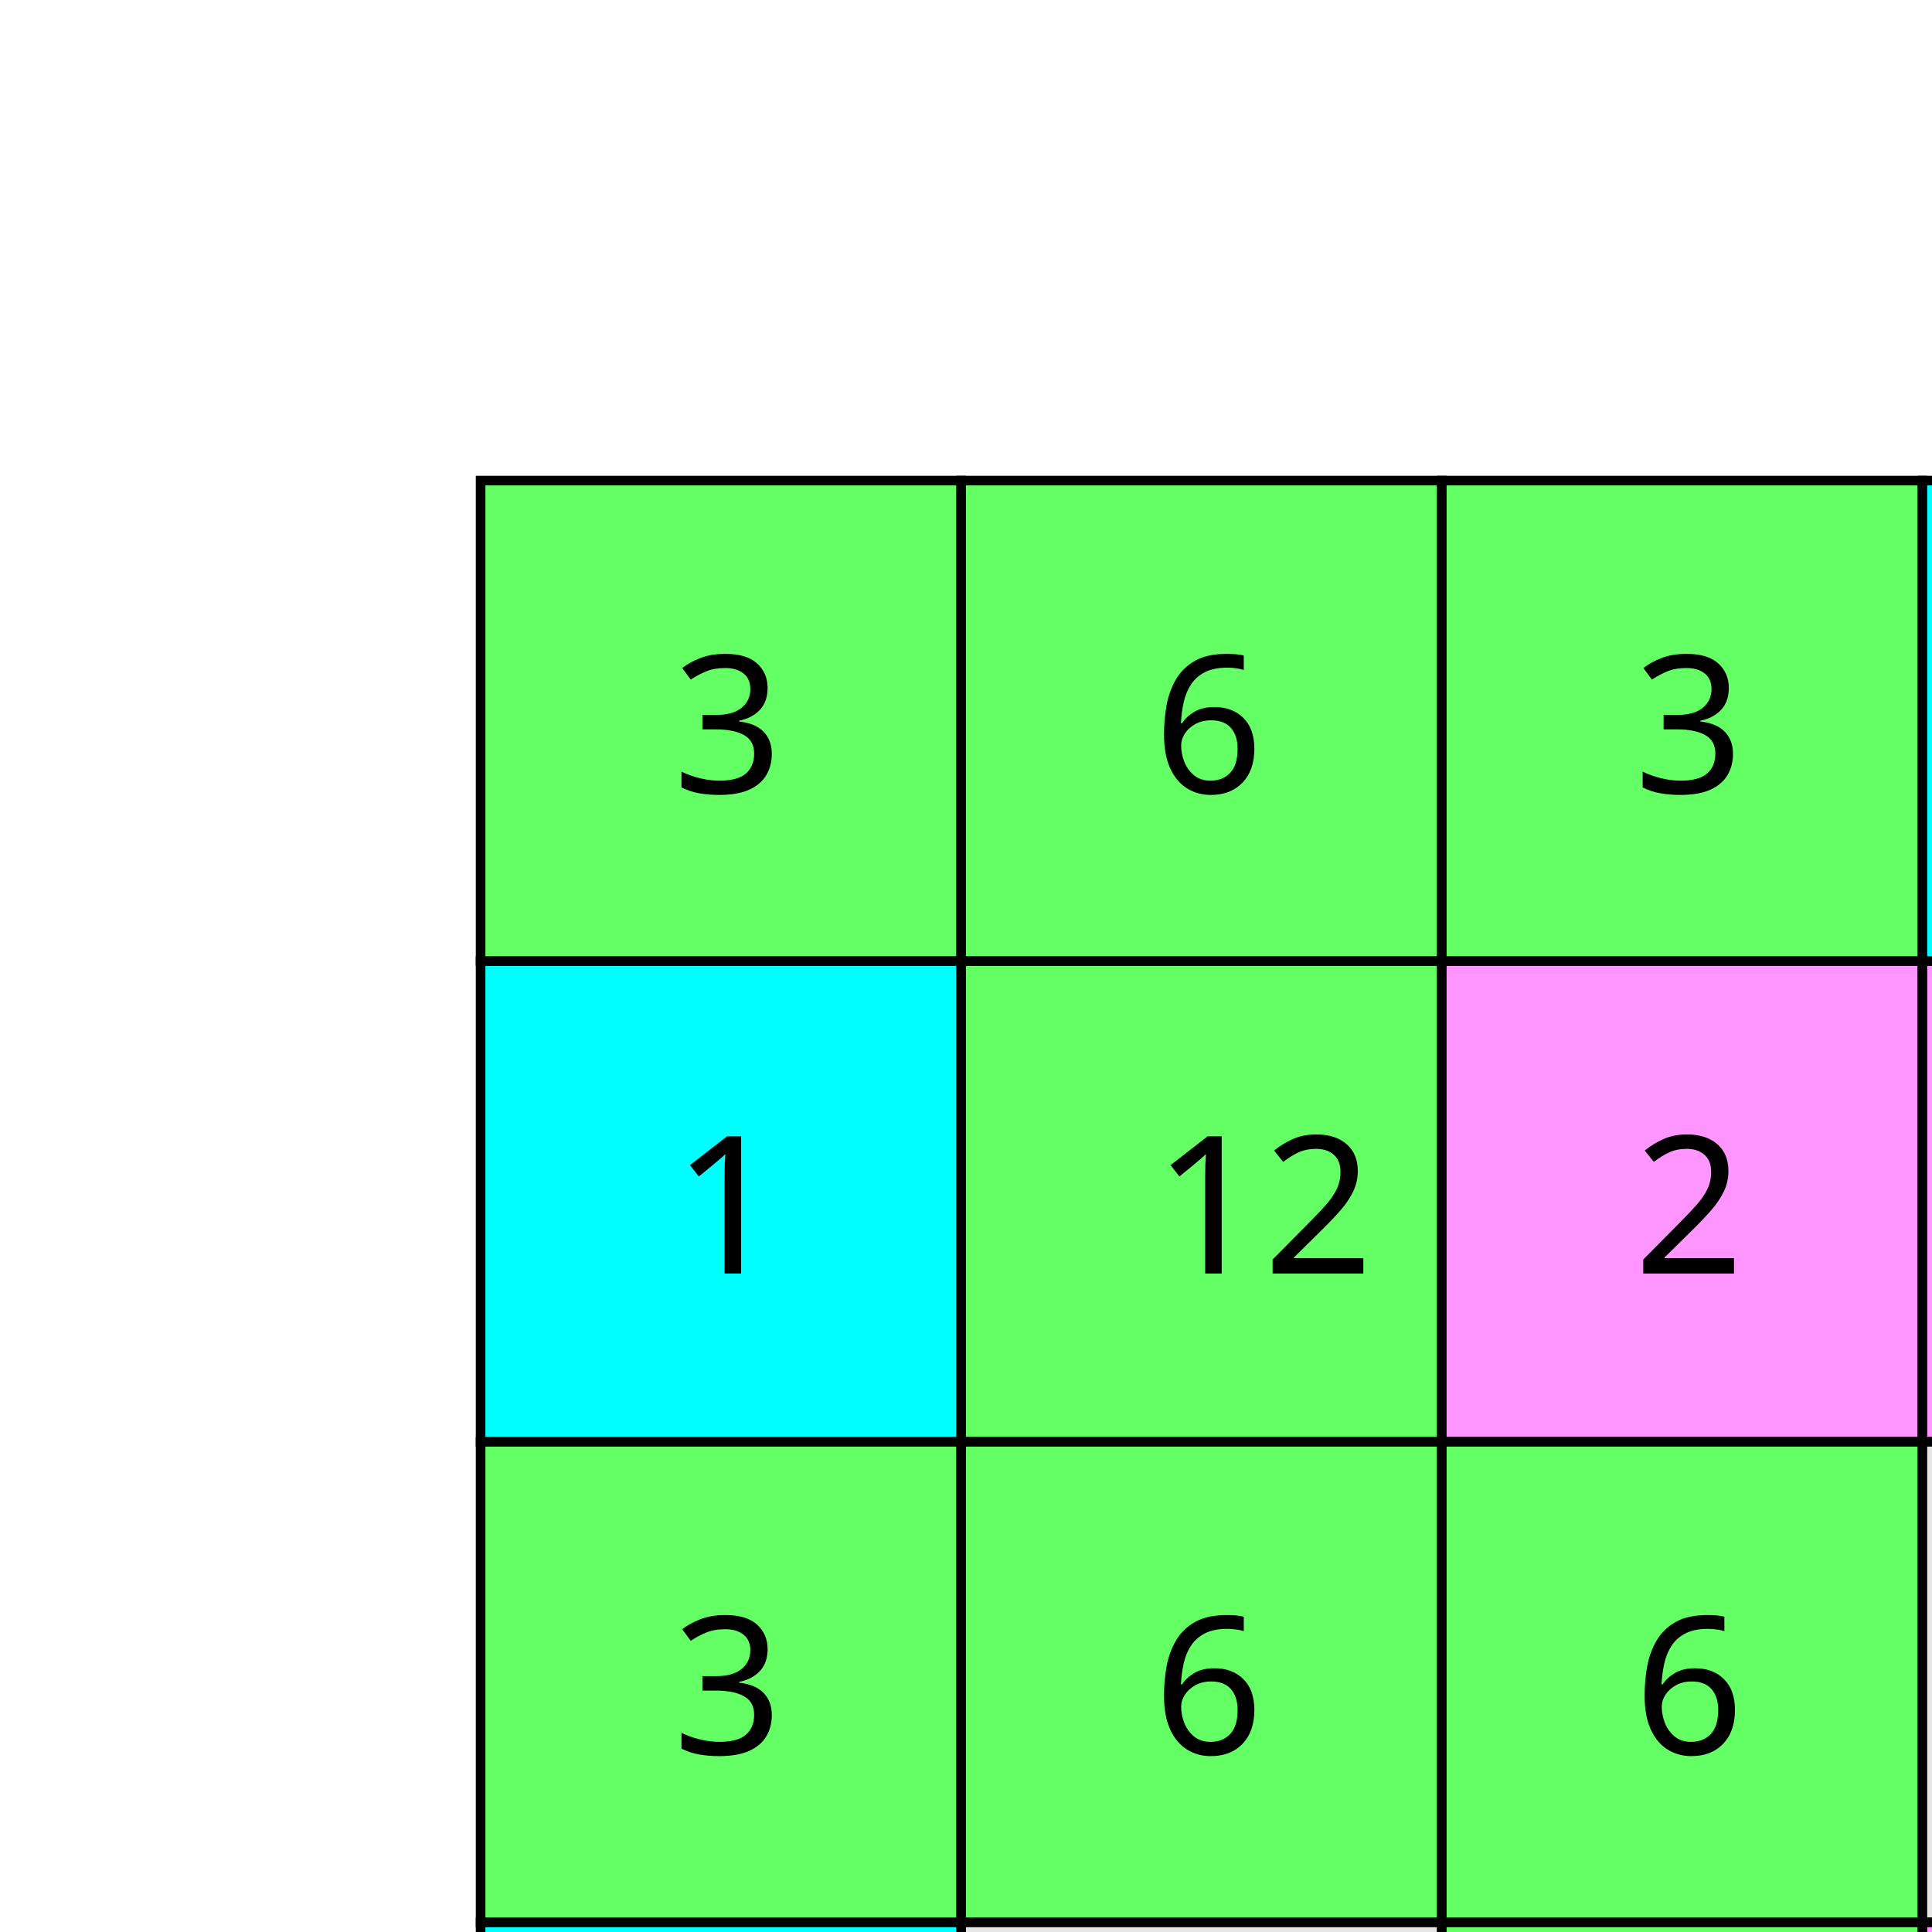
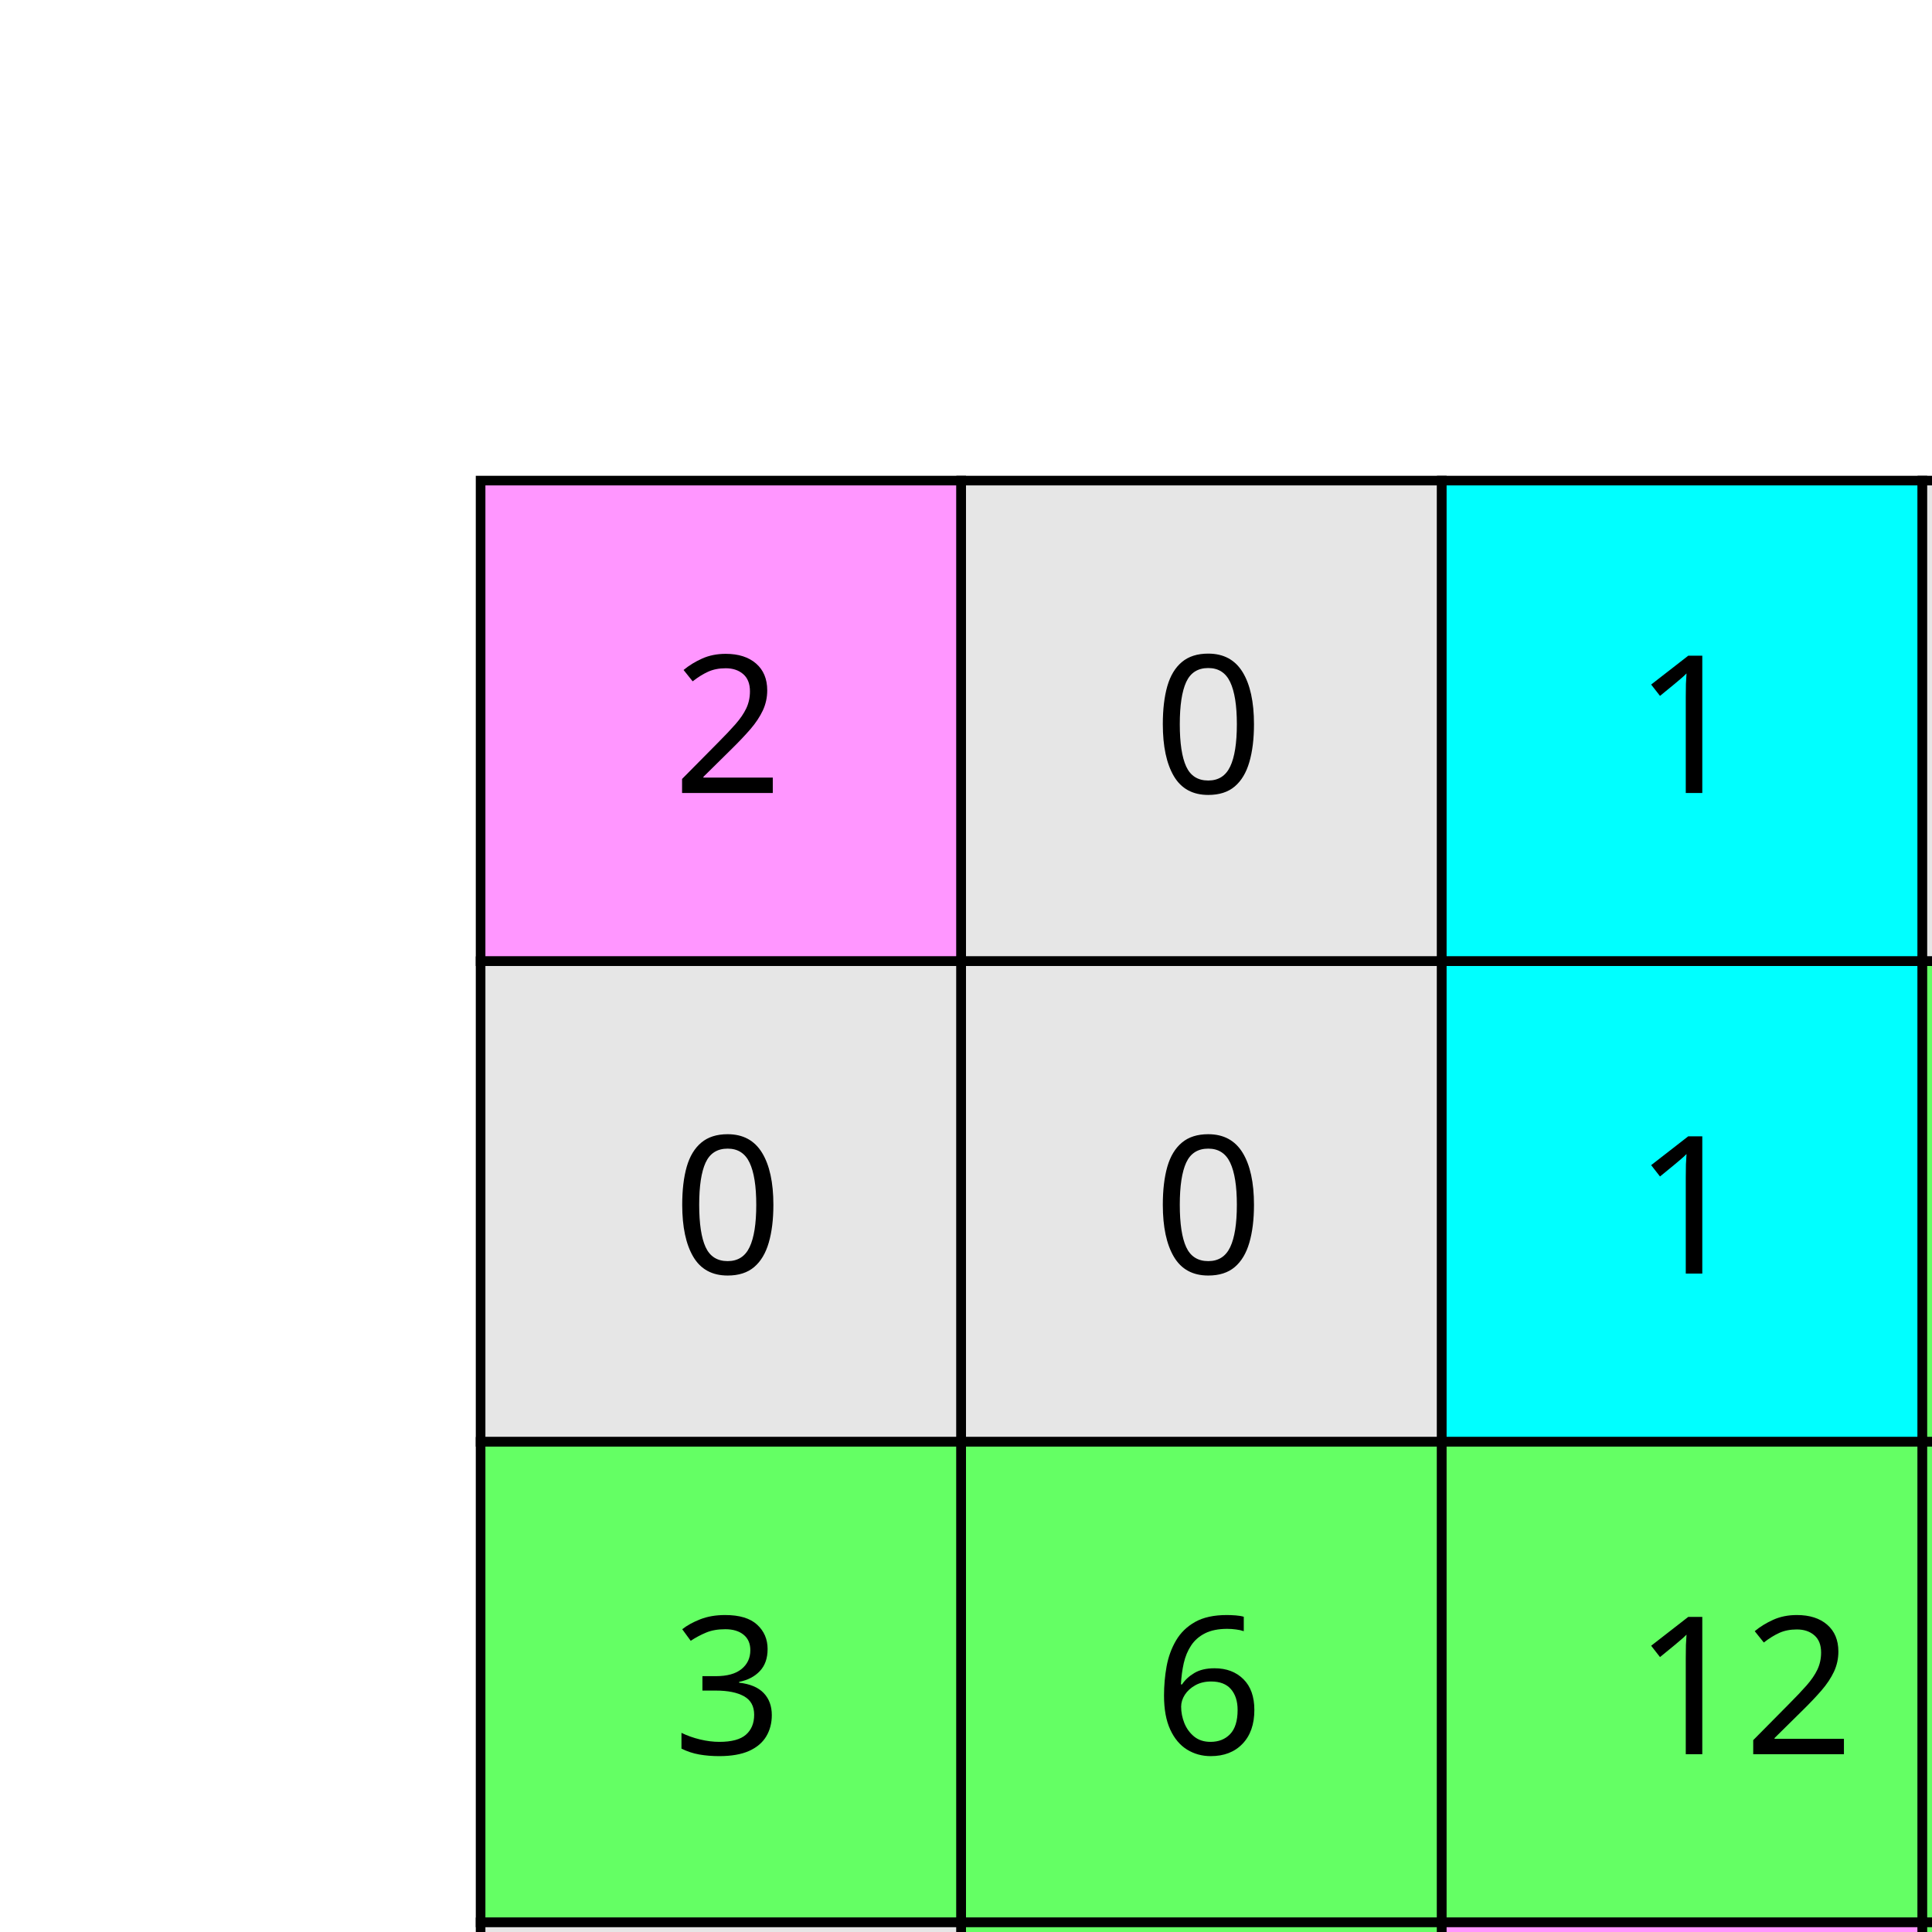
<svg xmlns="http://www.w3.org/2000/svg">
-   <polygon points="100,100 200,100 200,200 100,200 100,100" style="fill:rgb(100,255,100);stroke:rgb(0,0,0);stroke-width:2" />
+   <polygon points="100,100 200,100 200,200 100,200 100,100" style="fill:rgb(255,150,255);stroke:rgb(0,0,0);stroke-width:2" />
  <text x="140" y="165" font-family="Verdana" font-size="40" fill="black">
+ 2</text>
+   <polygon points="200,100 300,100 300,200 200,200 200,100" style="fill:rgb(230,230,230);stroke:rgb(0,0,0);stroke-width:2" />
+   <text x="240" y="165" font-family="Verdana" font-size="40" fill="black">
+ 0</text>
+   <polygon points="300,100 400,100 400,200 300,200 300,100" style="fill:rgb(0,255,255);stroke:rgb(0,0,0);stroke-width:2" />
+   <text x="340" y="165" font-family="Verdana" font-size="40" fill="black">
+ 1</text>
+   <polygon points="400,100 500,100 500,200 400,200 400,100" style="fill:rgb(230,230,230);stroke:rgb(0,0,0);stroke-width:2" />
+   <text x="440" y="165" font-family="Verdana" font-size="40" fill="black">
+ 0</text>
+   <polygon points="100,200 200,200 200,300 100,300 100,200" style="fill:rgb(230,230,230);stroke:rgb(0,0,0);stroke-width:2" />
+   <text x="140" y="265" font-family="Verdana" font-size="40" fill="black">
+ 0</text>
+   <polygon points="200,200 300,200 300,300 200,300 200,200" style="fill:rgb(230,230,230);stroke:rgb(0,0,0);stroke-width:2" />
+   <text x="240" y="265" font-family="Verdana" font-size="40" fill="black">
+ 0</text>
+   <polygon points="300,200 400,200 400,300 300,300 300,200" style="fill:rgb(0,255,255);stroke:rgb(0,0,0);stroke-width:2" />
+   <text x="340" y="265" font-family="Verdana" font-size="40" fill="black">
+ 1</text>
+   <polygon points="400,200 500,200 500,300 400,300 400,200" style="fill:rgb(100,255,100);stroke:rgb(0,0,0);stroke-width:2" />
+   <text x="440" y="265" font-family="Verdana" font-size="40" fill="black">
3</text>
-   <polygon points="200,100 300,100 300,200 200,200 200,100" style="fill:rgb(100,255,100);stroke:rgb(0,0,0);stroke-width:2" />
-   <text x="240" y="165" font-family="Verdana" font-size="40" fill="black">
- 6</text>
-   <polygon points="300,100 400,100 400,200 300,200 300,100" style="fill:rgb(100,255,100);stroke:rgb(0,0,0);stroke-width:2" />
-   <text x="340" y="165" font-family="Verdana" font-size="40" fill="black">
- 3</text>
-   <polygon points="400,100 500,100 500,200 400,200 400,100" style="fill:rgb(0,255,255);stroke:rgb(0,0,0);stroke-width:2" />
-   <text x="440" y="165" font-family="Verdana" font-size="40" fill="black">
- 1</text>
-   <polygon points="100,200 200,200 200,300 100,300 100,200" style="fill:rgb(0,255,255);stroke:rgb(0,0,0);stroke-width:2" />
-   <text x="140" y="265" font-family="Verdana" font-size="40" fill="black">
- 1</text>
-   <polygon points="200,200 300,200 300,300 200,300 200,200" style="fill:rgb(100,255,100);stroke:rgb(0,0,0);stroke-width:2" />
-   <text x="240" y="265" font-family="Verdana" font-size="40" fill="black">
- 12</text>
-   <polygon points="300,200 400,200 400,300 300,300 300,200" style="fill:rgb(255,150,255);stroke:rgb(0,0,0);stroke-width:2" />
-   <text x="340" y="265" font-family="Verdana" font-size="40" fill="black">
- 2</text>
-   <polygon points="400,200 500,200 500,300 400,300 400,200" style="fill:rgb(255,150,255);stroke:rgb(0,0,0);stroke-width:2" />
-   <text x="440" y="265" font-family="Verdana" font-size="40" fill="black">
- 2</text>
  <polygon points="100,300 200,300 200,400 100,400 100,300" style="fill:rgb(100,255,100);stroke:rgb(0,0,0);stroke-width:2" />
  <text x="140" y="365" font-family="Verdana" font-size="40" fill="black">
3</text>
  <polygon points="200,300 300,300 300,400 200,400 200,300" style="fill:rgb(100,255,100);stroke:rgb(0,0,0);stroke-width:2" />
  <text x="240" y="365" font-family="Verdana" font-size="40" fill="black">
6</text>
  <polygon points="300,300 400,300 400,400 300,400 300,300" style="fill:rgb(100,255,100);stroke:rgb(0,0,0);stroke-width:2" />
  <text x="340" y="365" font-family="Verdana" font-size="40" fill="black">
+ 12</text>
+   <polygon points="400,300 500,300 500,400 400,400 400,300" style="fill:rgb(100,255,100);stroke:rgb(0,0,0);stroke-width:2" />
+   <text x="440" y="365" font-family="Verdana" font-size="40" fill="black">
+ 12</text>
+   <polygon points="100,400 200,400 200,500 100,500 100,400" style="fill:rgb(230,230,230);stroke:rgb(0,0,0);stroke-width:2" />
+   <text x="140" y="465" font-family="Verdana" font-size="40" fill="black">
+ 0</text>
+   <polygon points="200,400 300,400 300,500 200,500 200,400" style="fill:rgb(100,255,100);stroke:rgb(0,0,0);stroke-width:2" />
+   <text x="240" y="465" font-family="Verdana" font-size="40" fill="black">
6</text>
-   <polygon points="400,300 500,300 500,400 400,400 400,300" style="fill:rgb(230,230,230);stroke:rgb(0,0,0);stroke-width:2" />
-   <text x="440" y="365" font-family="Verdana" font-size="40" fill="black">
- 0</text>
-   <polygon points="100,400 200,400 200,500 100,500 100,400" style="fill:rgb(0,255,255);stroke:rgb(0,0,0);stroke-width:2" />
-   <text x="140" y="465" font-family="Verdana" font-size="40" fill="black">
- 1</text>
-   <polygon points="200,400 300,400 300,500 200,500 200,400" style="fill:rgb(230,230,230);stroke:rgb(0,0,0);stroke-width:2" />
-   <text x="240" y="465" font-family="Verdana" font-size="40" fill="black">
- 0</text>
-   <polygon points="300,400 400,400 400,500 300,500 300,400" style="fill:rgb(100,255,100);stroke:rgb(0,0,0);stroke-width:2" />
+   <polygon points="300,400 400,400 400,500 300,500 300,400" style="fill:rgb(255,150,255);stroke:rgb(0,0,0);stroke-width:2" />
  <text x="340" y="465" font-family="Verdana" font-size="40" fill="black">
+ 2</text>
+   <polygon points="400,400 500,400 500,500 400,500 400,400" style="fill:rgb(100,255,100);stroke:rgb(0,0,0);stroke-width:2" />
+   <text x="440" y="465" font-family="Verdana" font-size="40" fill="black">
24</text>
-   <polygon points="400,400 500,400 500,500 400,500 400,400" style="fill:rgb(255,150,255);stroke:rgb(0,0,0);stroke-width:2" />
-   <text x="440" y="465" font-family="Verdana" font-size="40" fill="black">
- 2</text>
</svg>
